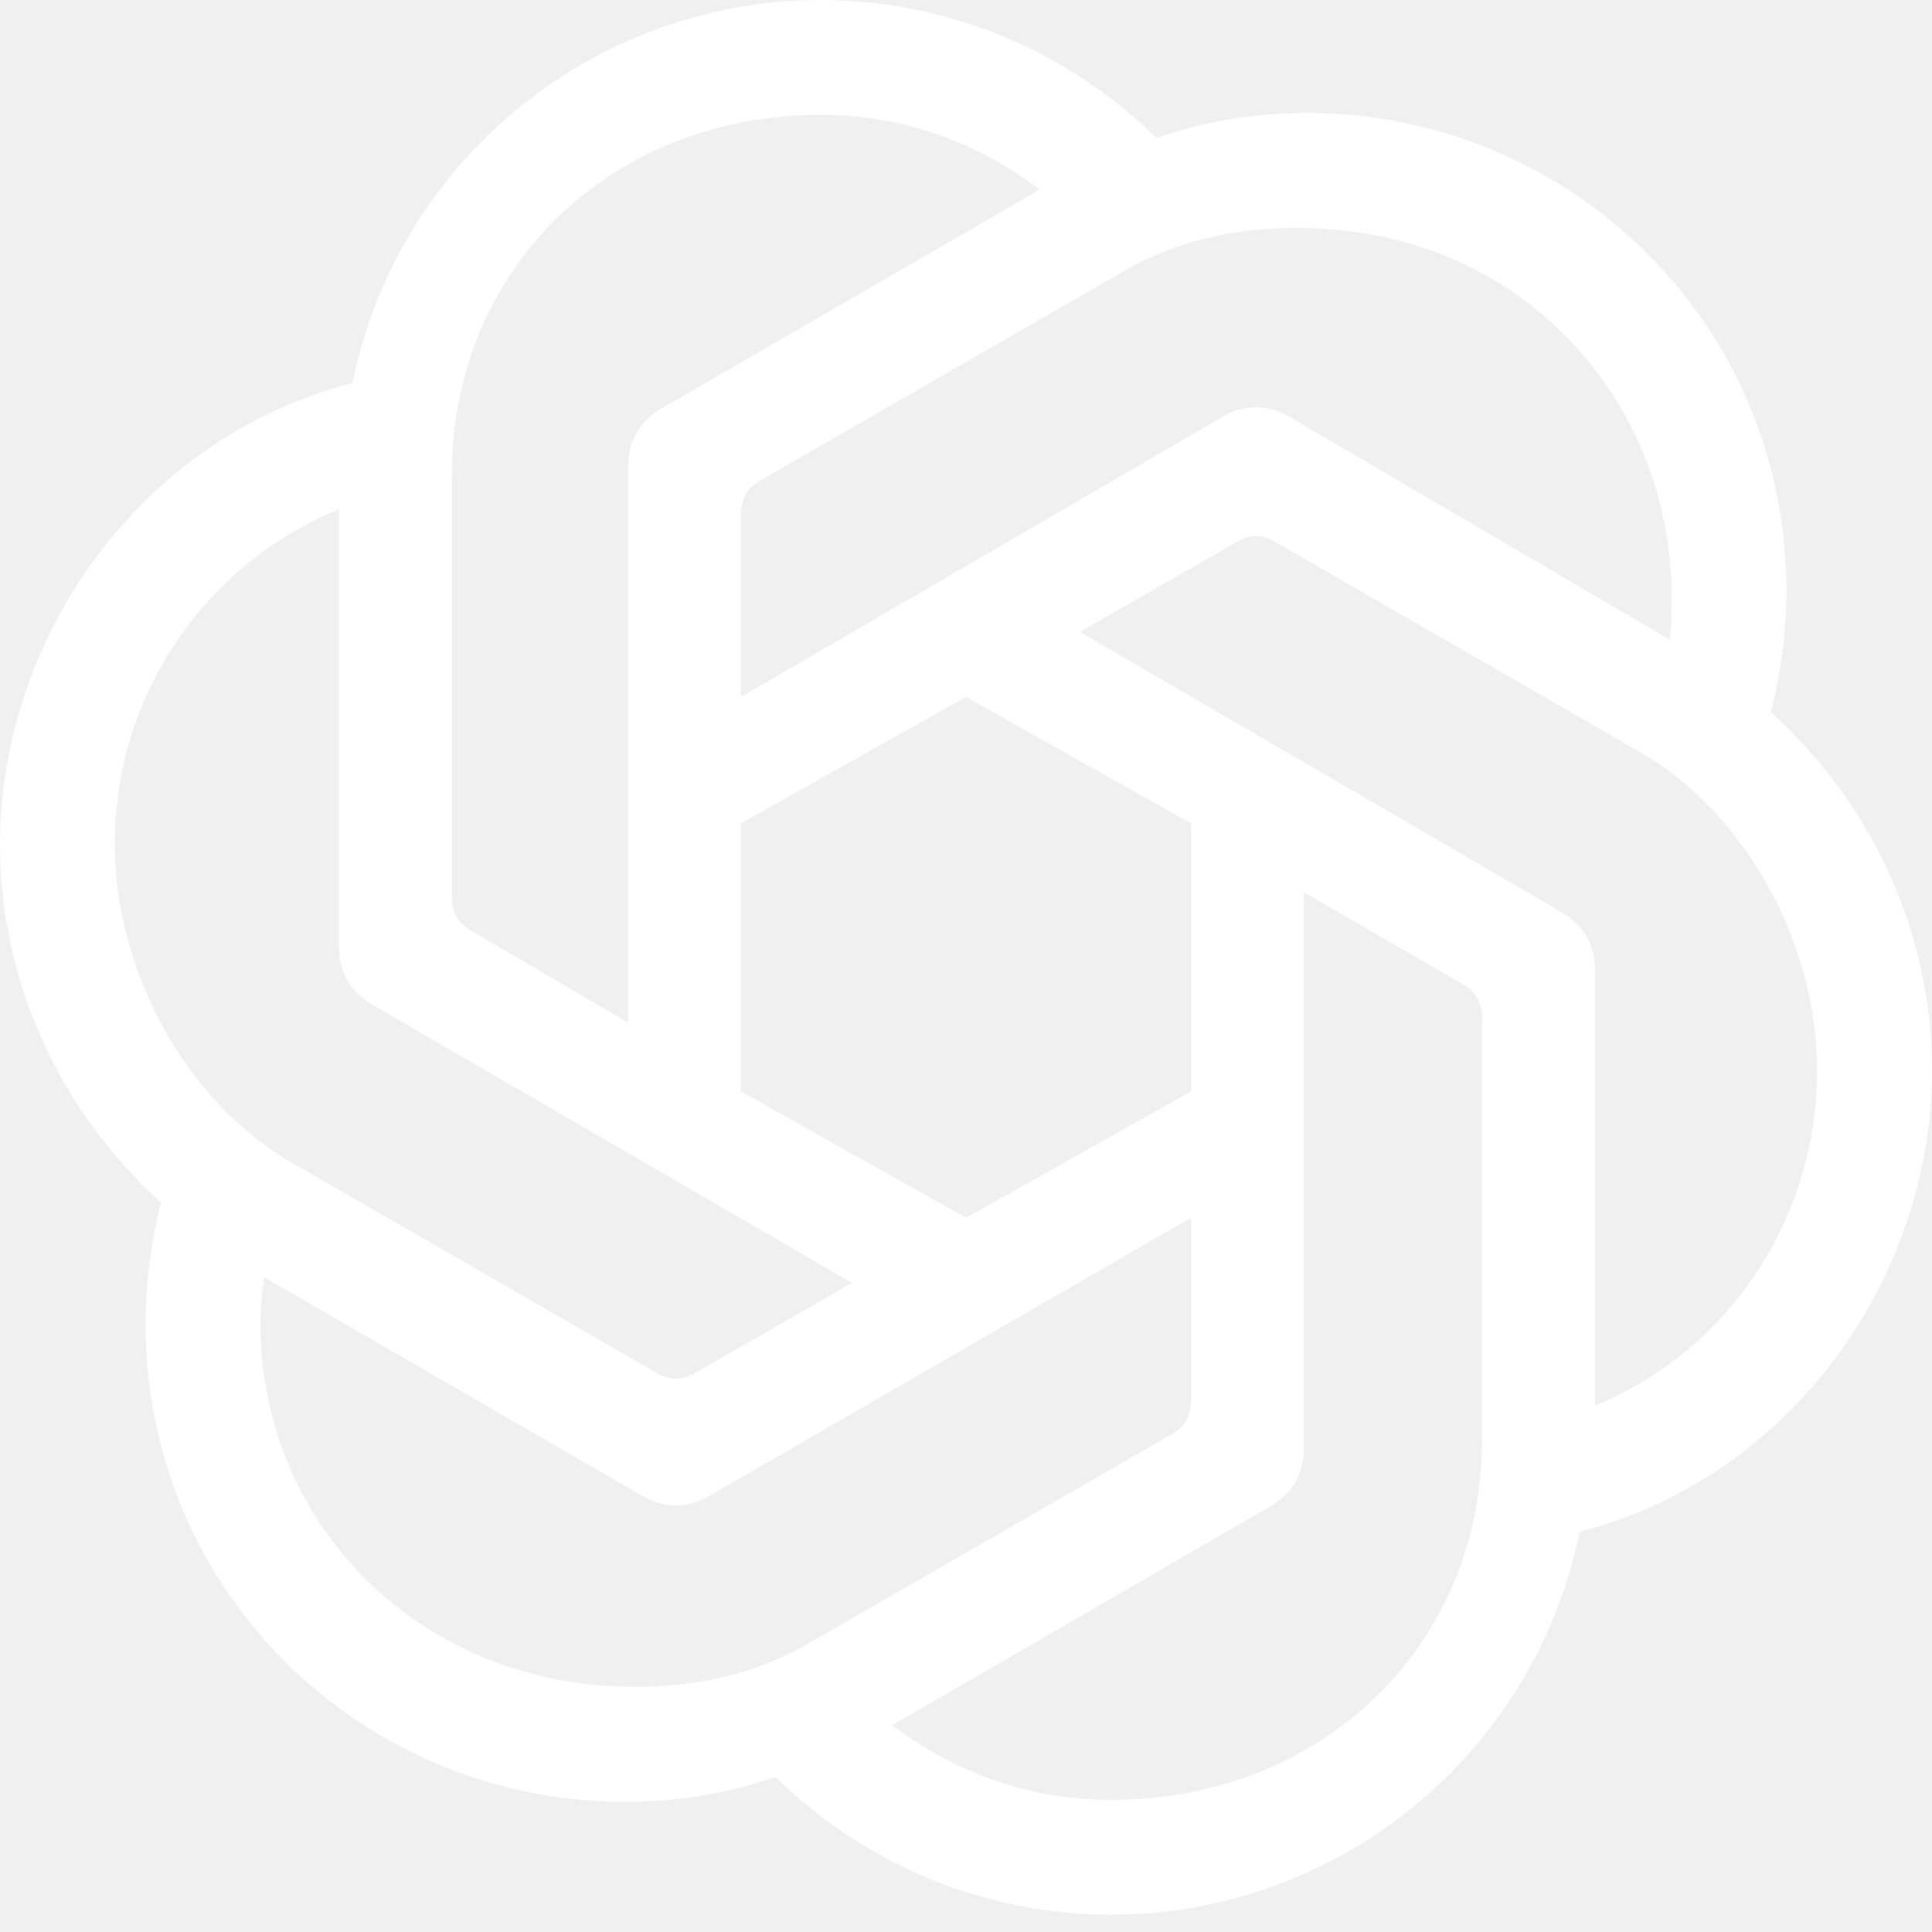
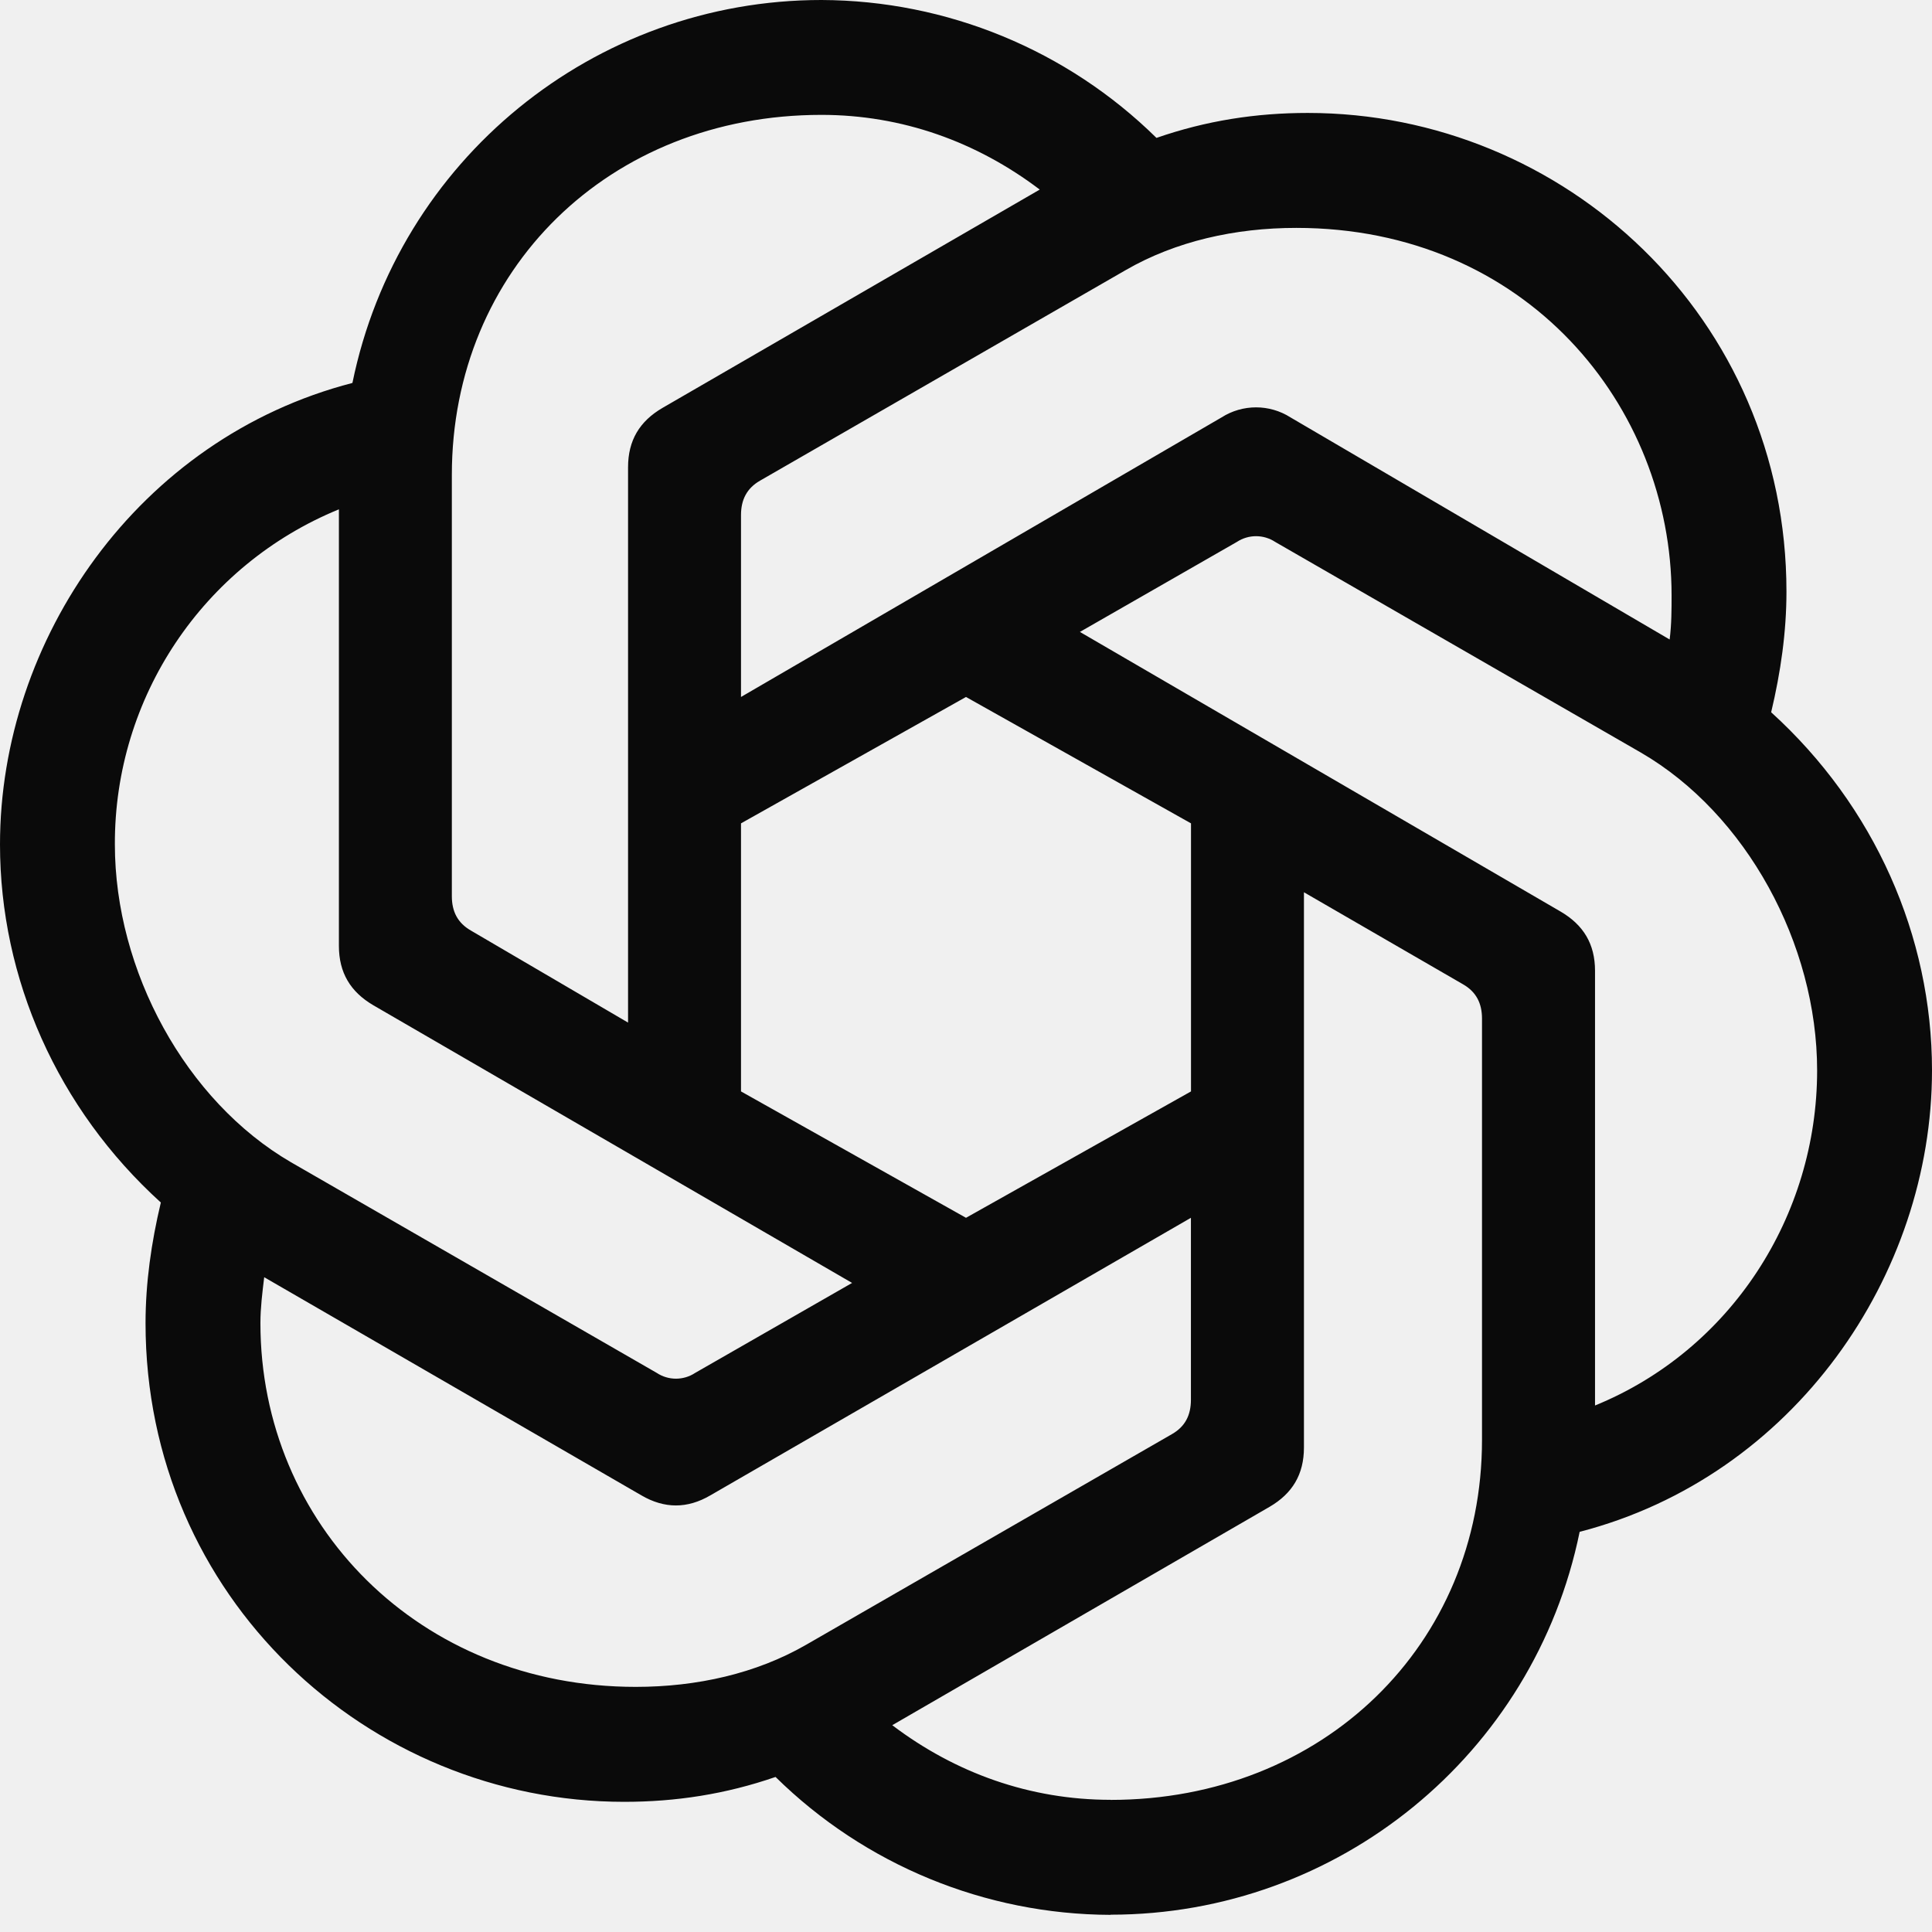
- <svg xmlns="http://www.w3.org/2000/svg" fill="#FFFFFF" fill-rule="evenodd" height="1em" style="flex:none;line-height:1" viewBox="0 0 24 24" width="1em">
+ <svg xmlns="http://www.w3.org/2000/svg" fill="#0A0A0A" fill-rule="evenodd" height="1em" style="flex:none;line-height:1" viewBox="0 0 24 24" width="1em">
  <path d="M9.205 8.658v-2.26c0-.19.072-.333.238-.428l4.543-2.616c.619-.357 1.356-.523 2.117-.523 2.854 0 4.662 2.212 4.662 4.566 0 .167 0 .357-.024.547l-4.71-2.759a.797.797 0 00-.856 0l-5.97 3.473zm10.609 8.8V12.06c0-.333-.143-.57-.429-.737l-5.97-3.473 1.95-1.118a.433.433 0 01.476 0l4.543 2.617c1.309.76 2.189 2.378 2.189 3.948 0 1.808-1.07 3.473-2.76 4.163zM7.802 12.703l-1.95-1.142c-.167-.095-.239-.238-.239-.428V5.899c0-2.545 1.95-4.472 4.591-4.472 1 0 1.927.333 2.712.928L8.23 5.067c-.285.166-.428.404-.428.737v6.898zM12 15.128l-2.795-1.57v-3.33L12 8.658l2.795 1.57v3.33L12 15.128zm1.796 7.23c-1 0-1.927-.332-2.712-.927l4.686-2.712c.285-.166.428-.404.428-.737v-6.898l1.974 1.142c.167.095.238.238.238.428v5.233c0 2.545-1.974 4.472-4.614 4.472zm-5.637-5.303l-4.544-2.617c-1.308-.761-2.188-2.378-2.188-3.948A4.482 4.482 0 014.21 6.327v5.423c0 .333.143.571.428.738l5.947 3.449-1.95 1.118a.432.432 0 01-.476 0zm-.262 3.9c-2.688 0-4.662-2.021-4.662-4.519 0-.19.024-.38.047-.57l4.686 2.71c.286.167.571.167.856 0l5.97-3.448v2.26c0 .19-.07.333-.237.428l-4.543 2.616c-.619.357-1.356.523-2.117.523zm5.899 2.83a5.947 5.947 0 005.827-4.756C22.287 18.339 24 15.84 24 13.296c0-1.665-.713-3.282-1.998-4.448.119-.5.19-.999.19-1.498 0-3.401-2.759-5.947-5.946-5.947-.642 0-1.26.095-1.88.31A5.962 5.962 0 0010.205 0a5.947 5.947 0 00-5.827 4.757C1.713 5.447 0 7.945 0 10.49c0 1.666.713 3.283 1.998 4.448-.119.5-.19 1-.19 1.499 0 3.401 2.759 5.946 5.946 5.946.642 0 1.26-.095 1.88-.309a5.96 5.96 0 004.162 1.713z" />
</svg>
